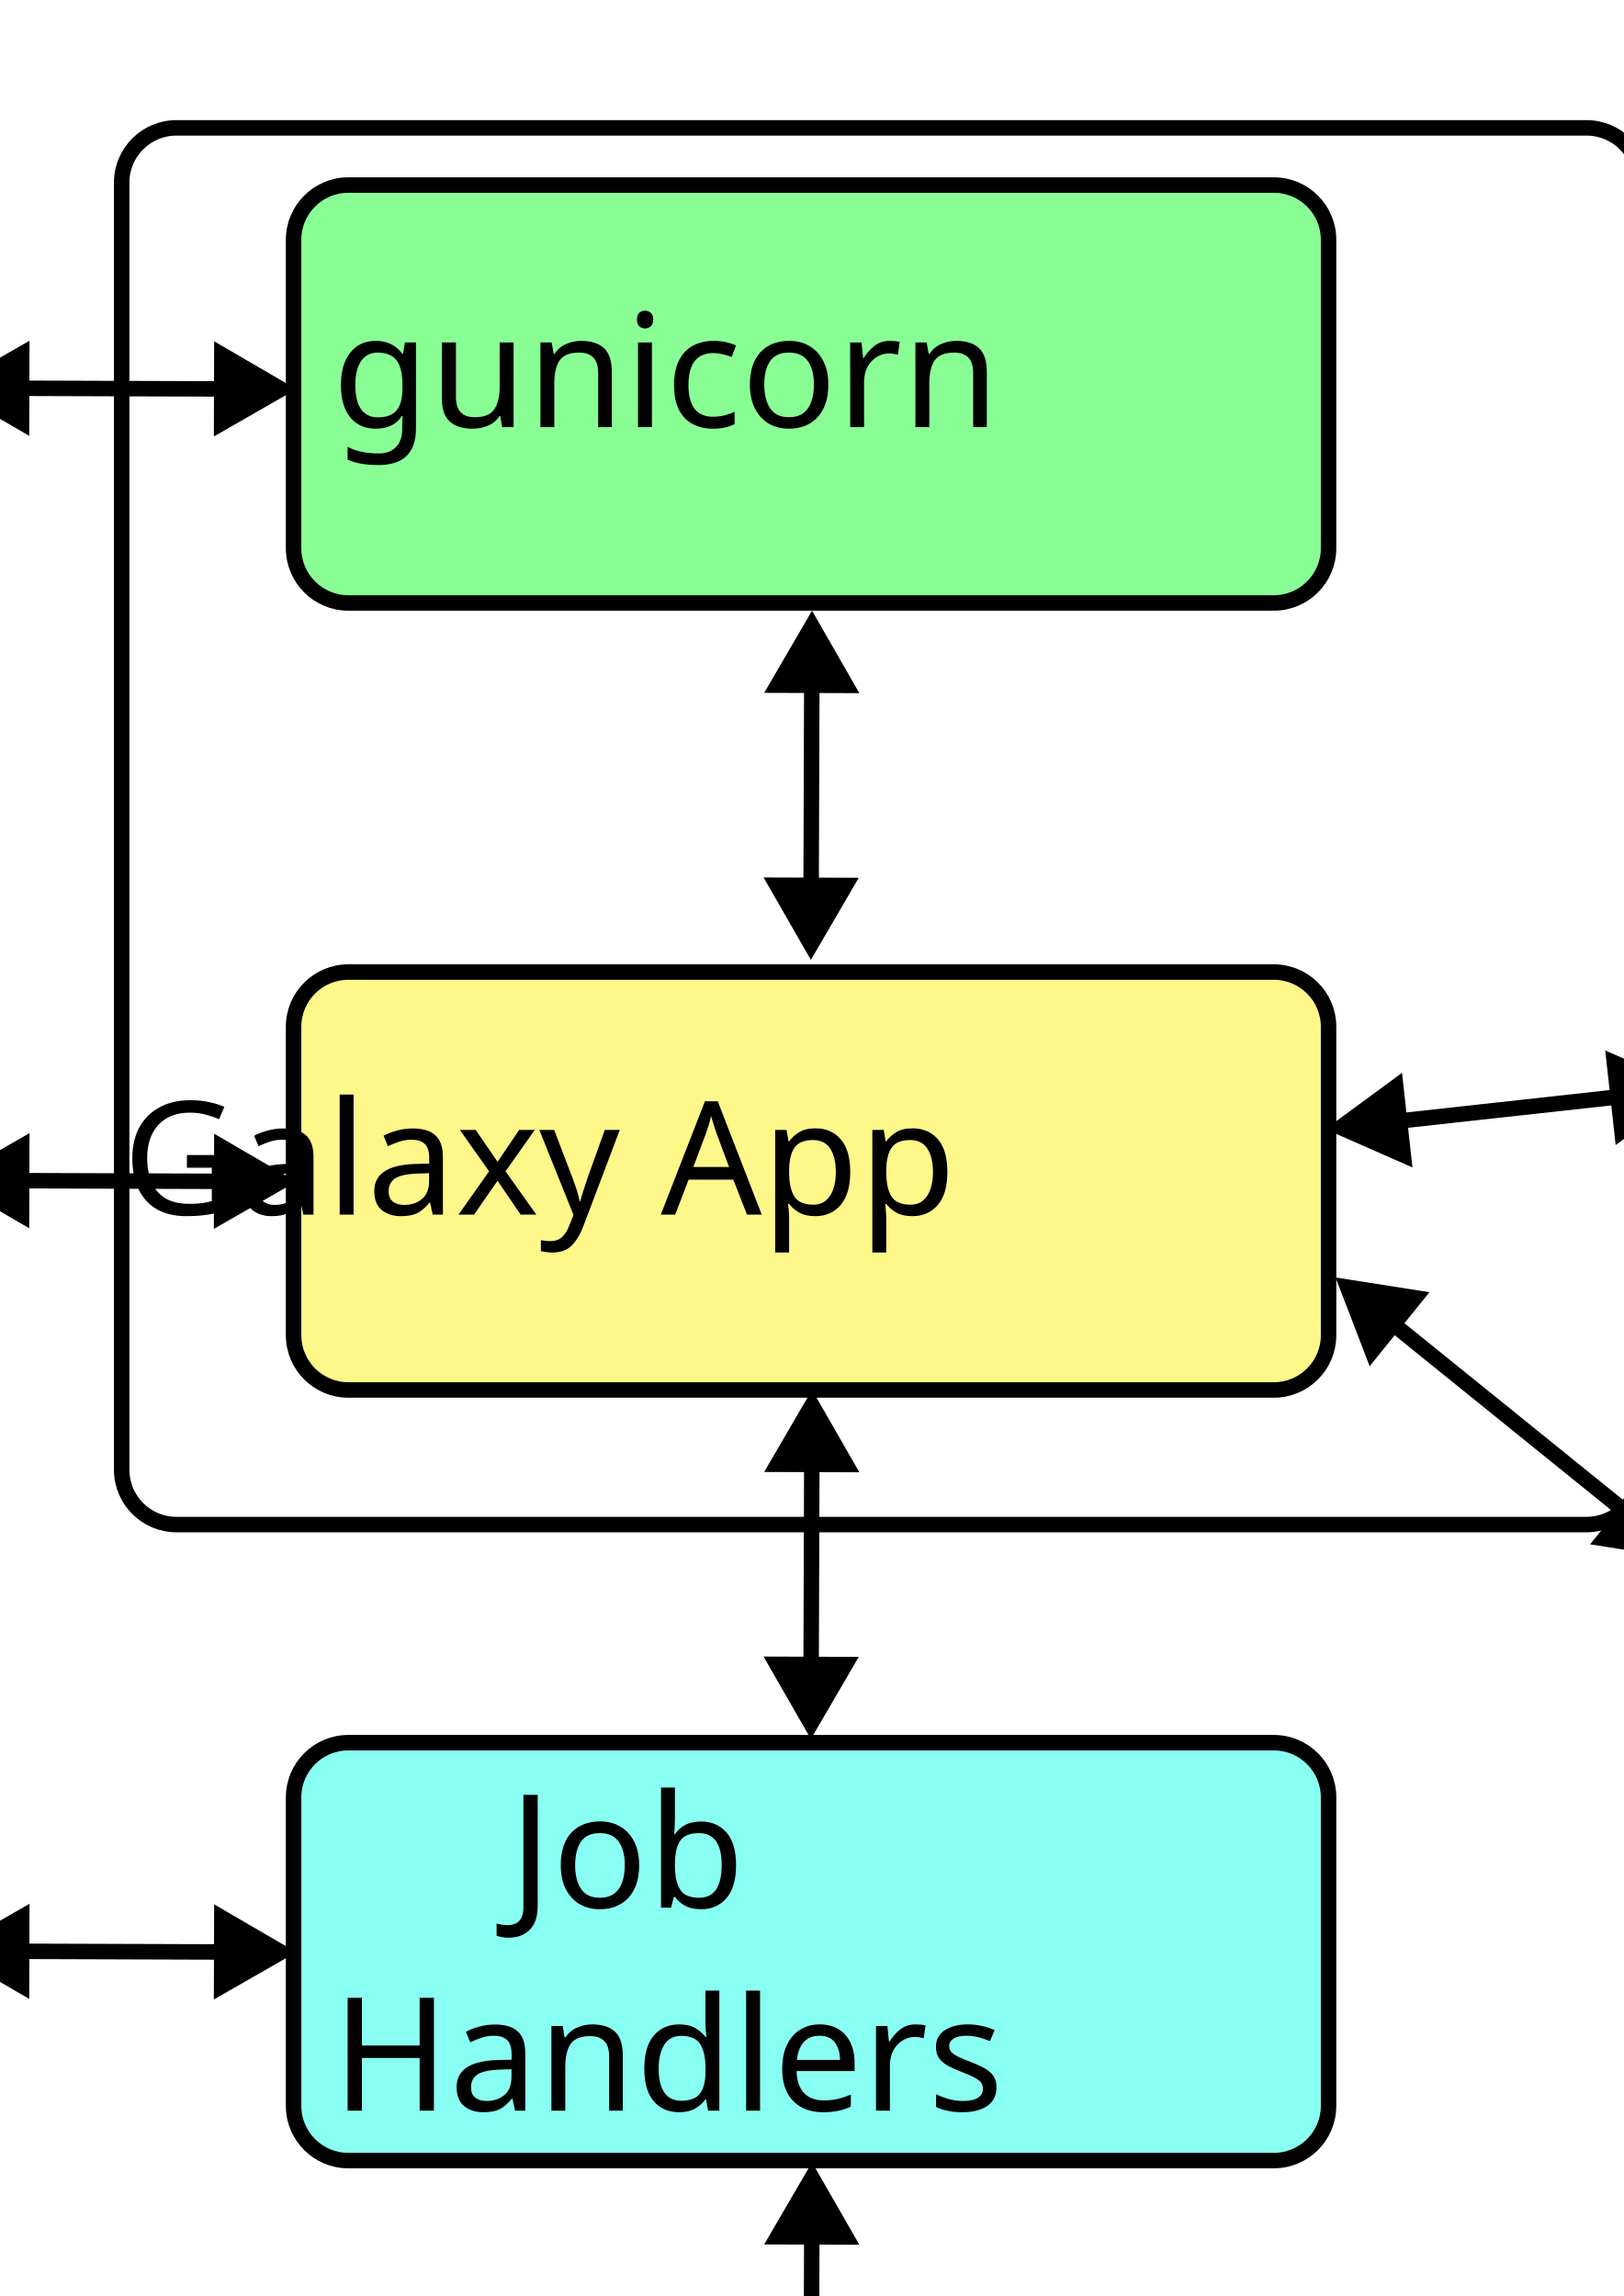
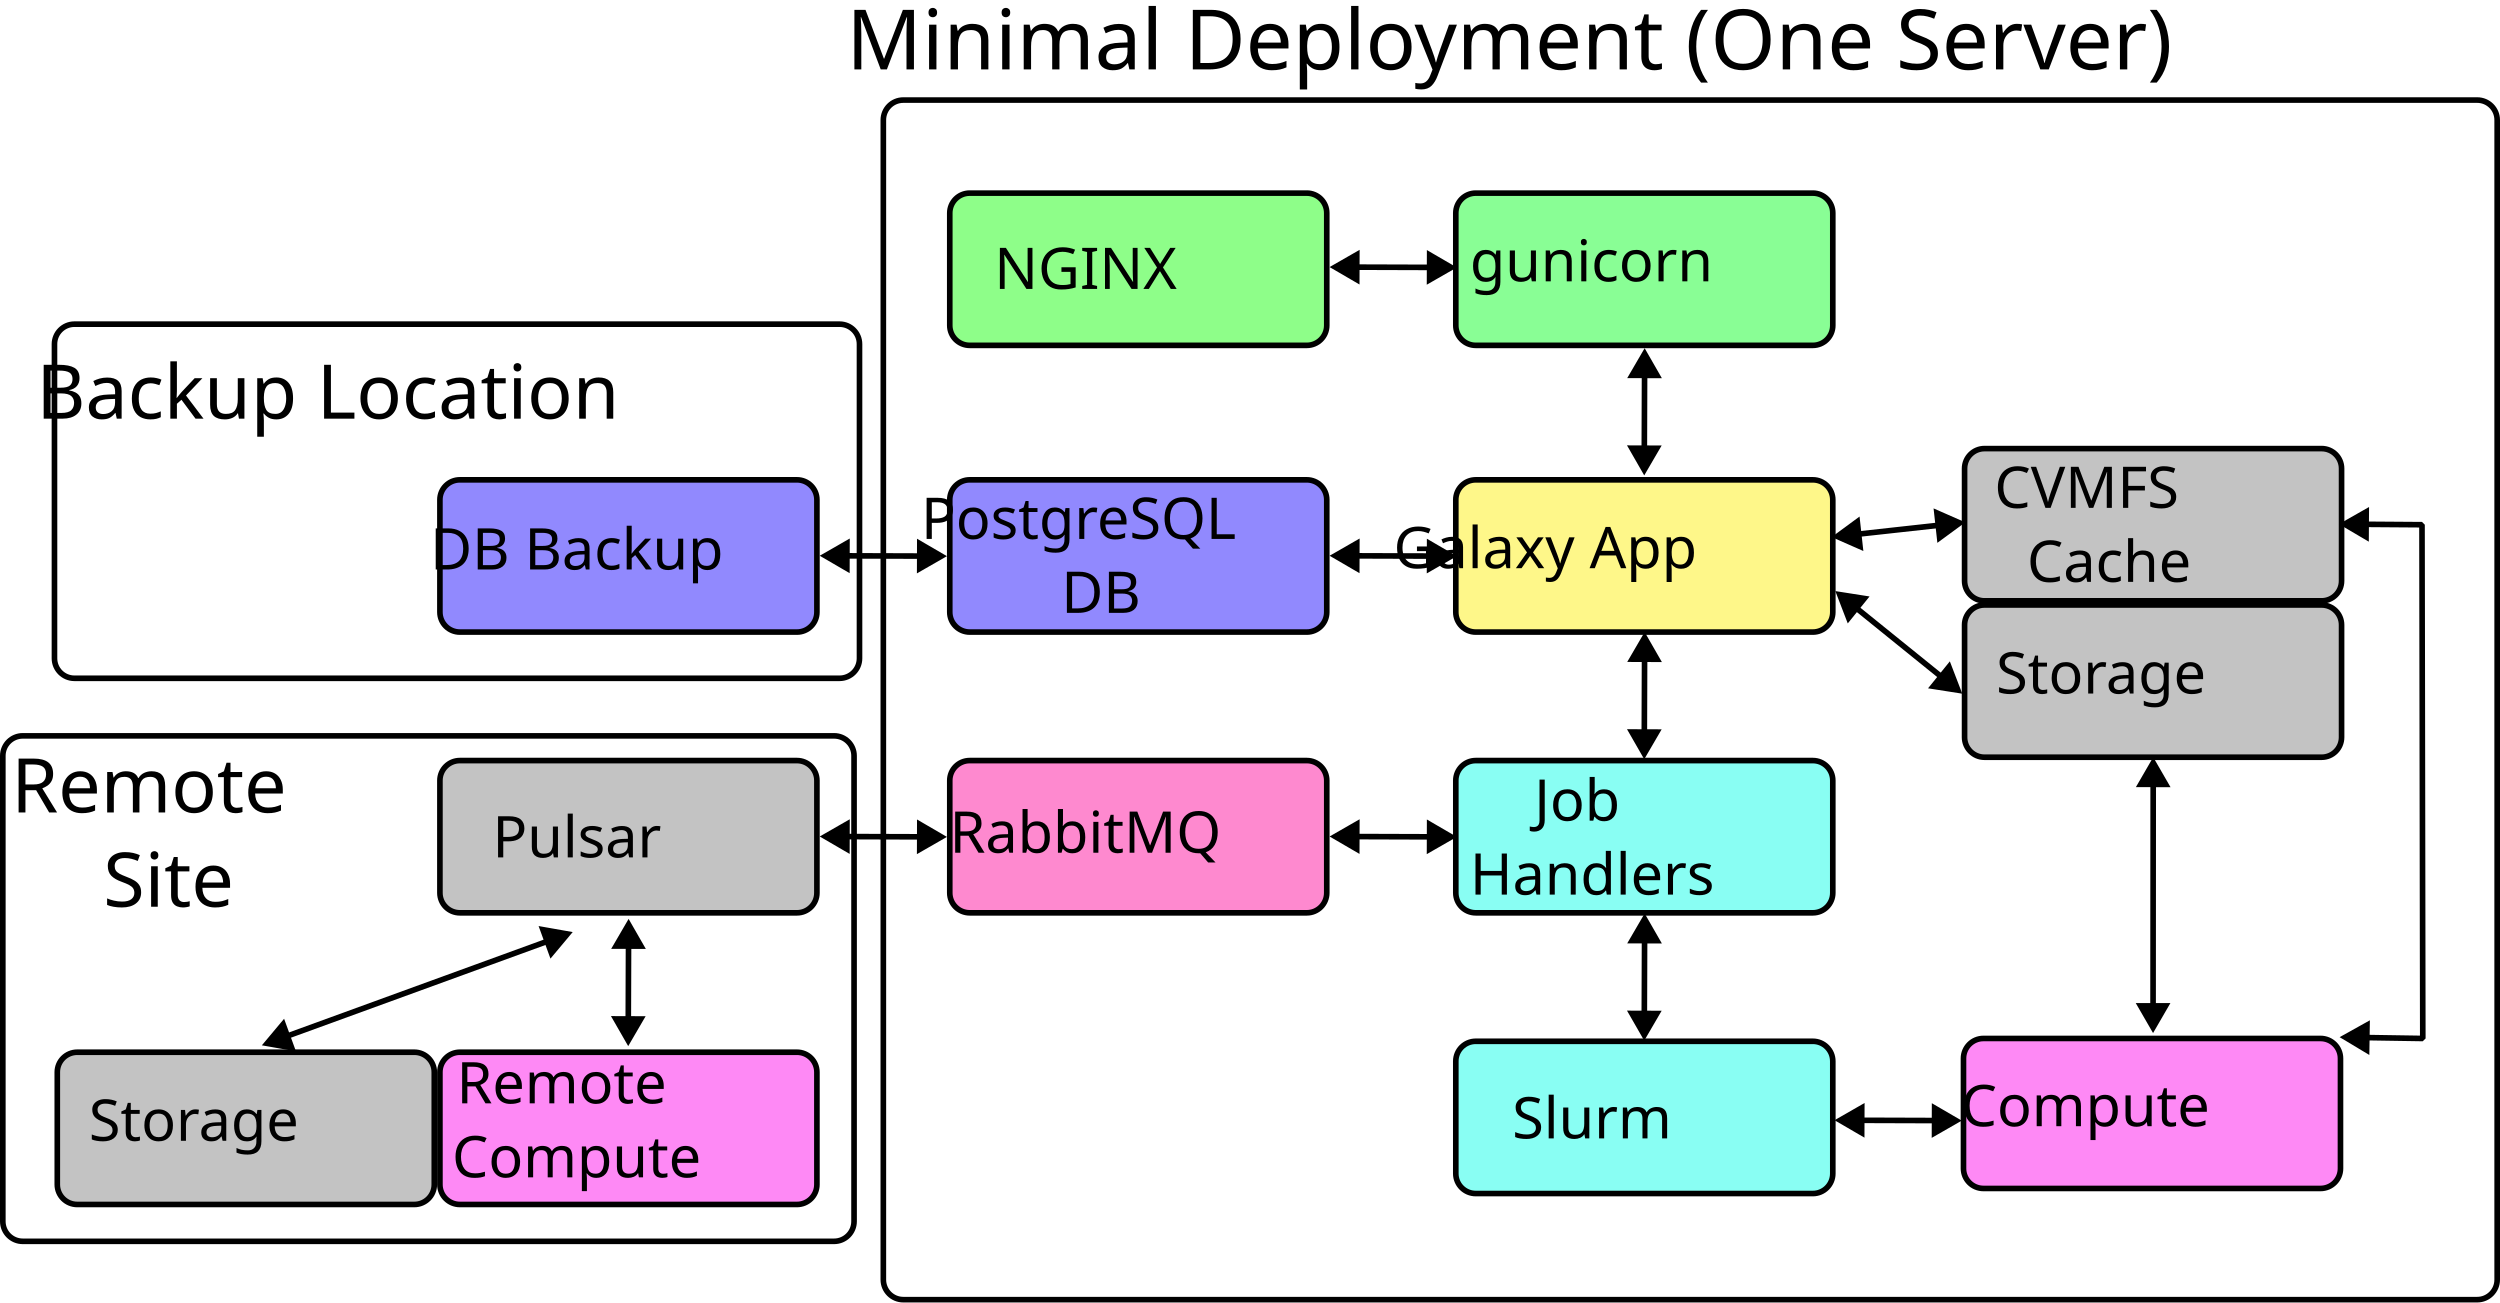
- <svg xmlns="http://www.w3.org/2000/svg" width="210mm" height="297mm" viewBox="0 0 210 297" version="1.1" id="svg5">
+ <svg xmlns="http://www.w3.org/2000/svg" xmlns:xlink="http://www.w3.org/1999/xlink" width="887.679mm" height="462.469mm" viewBox="0 0 887.679 462.469" version="1.1" id="svg5">
  <defs id="defs2">
+     <linearGradient id="linearGradient1607">
+       <stop style="stop-color:#d4d4d4;stop-opacity:1;" offset="0" id="stop1603" />
+       <stop style="stop-color:#d4d4d4;stop-opacity:0;" offset="1" id="stop1605" />
+     </linearGradient>
    <marker style="overflow:visible" id="marker1961" refX="0" refY="0" orient="auto-start-reverse" markerWidth="5.324" markerHeight="6.155" viewBox="0 0 5.324 6.155" preserveAspectRatio="xMidYMid">
      <path transform="scale(0.5)" style="fill:context-stroke;fill-rule:evenodd;stroke:context-stroke;stroke-width:1pt" d="M 5.77,0 -2.88,5 V -5 Z" id="path1959" />
    </marker>
    <marker style="overflow:visible" id="TriangleStart" refX="0" refY="0" orient="auto-start-reverse" markerWidth="5.324" markerHeight="6.155" viewBox="0 0 5.324 6.155" preserveAspectRatio="xMidYMid">
      <path transform="scale(0.5)" style="fill:context-stroke;fill-rule:evenodd;stroke:context-stroke;stroke-width:1pt" d="M 5.77,0 -2.88,5 V -5 Z" id="path135" />
    </marker>
    <marker style="overflow:visible" id="TriangleStart-5" refX="0" refY="0" orient="auto-start-reverse" markerWidth="5.324" markerHeight="6.155" viewBox="0 0 5.324 6.155" preserveAspectRatio="xMidYMid">
      <path transform="scale(0.5)" style="fill:context-stroke;fill-rule:evenodd;stroke:context-stroke;stroke-width:1pt" d="M 5.77,0 -2.88,5 V -5 Z" id="path135-4" />
    </marker>
    <marker style="overflow:visible" id="marker1961-7" refX="0" refY="0" orient="auto-start-reverse" markerWidth="5.324" markerHeight="6.155" viewBox="0 0 5.324 6.155" preserveAspectRatio="xMidYMid">
      <path transform="scale(0.5)" style="fill:context-stroke;fill-rule:evenodd;stroke:context-stroke;stroke-width:1pt" d="M 5.77,0 -2.88,5 V -5 Z" id="path1959-4" />
    </marker>
    <marker style="overflow:visible" id="TriangleStart-3" refX="0" refY="0" orient="auto-start-reverse" markerWidth="5.324" markerHeight="6.155" viewBox="0 0 5.324 6.155" preserveAspectRatio="xMidYMid">
      <path transform="scale(0.5)" style="fill:context-stroke;fill-rule:evenodd;stroke:context-stroke;stroke-width:1pt" d="M 5.77,0 -2.88,5 V -5 Z" id="path135-0" />
    </marker>
    <marker style="overflow:visible" id="marker1961-78" refX="0" refY="0" orient="auto-start-reverse" markerWidth="5.324" markerHeight="6.155" viewBox="0 0 5.324 6.155" preserveAspectRatio="xMidYMid">
      <path transform="scale(0.5)" style="fill:context-stroke;fill-rule:evenodd;stroke:context-stroke;stroke-width:1pt" d="M 5.77,0 -2.88,5 V -5 Z" id="path1959-6" />
    </marker>
+     <linearGradient xlink:href="#linearGradient1607" id="linearGradient1609" x1="-108.665" y1="-1.977" x2="139.819" y2="-1.977" gradientUnits="userSpaceOnUse" />
  </defs>
-   <g id="layer1">
-     <g id="g2766">
-       <rect style="fill:none;fill-opacity:1;stroke:#000000;stroke-width:2;stroke-linecap:round;stroke-linejoin:bevel;stroke-opacity:1" id="rect2581" width="573.032" height="425.937" x="-165.297" y="-9.101" ry="7.079" />
-       <text xml:space="preserve" style="font-style:normal;font-variant:normal;font-weight:normal;font-stretch:normal;font-size:35.321px;font-family:'Comic Mono';-inkscape-font-specification:'Comic Mono';text-align:center;text-anchor:middle;fill:none;fill-opacity:1;stroke:#000000;stroke-width:1.391;stroke-linecap:round;stroke-linejoin:bevel;stroke-opacity:1" x="-61.572" y="-18.188" id="text2637">
-         <tspan id="tspan2635" style="fill:#000000;fill-opacity:1;stroke:none;stroke-width:1.391" x="-61.572" y="-18.188">Local Site</tspan>
-       </text>
-     </g>
-     <g id="g2771">
-       <rect style="fill:#d4d4d4;fill-opacity:1;stroke:#000000;stroke-width:2;stroke-linecap:round;stroke-linejoin:bevel;stroke-opacity:1" id="rect2725" width="285.842" height="125.741" x="-459.603" y="70.469" ry="7.079" />
-       <text xml:space="preserve" style="font-style:normal;font-variant:normal;font-weight:normal;font-stretch:normal;font-size:26.778px;font-family:'Comic Mono';-inkscape-font-specification:'Comic Mono';text-align:center;text-anchor:middle;fill:none;fill-opacity:1;stroke:#000000;stroke-width:1.054;stroke-linecap:round;stroke-linejoin:bevel;stroke-opacity:1" x="-338.16" y="104.019" id="text2723">
-         <tspan id="tspan2721" style="fill:#000000;fill-opacity:1;stroke:none;stroke-width:1.054" x="-338.16" y="104.019">Backup Location</tspan>
-       </text>
-     </g>
-     <g id="g2777">
-       <rect style="fill:#d4d4d4;fill-opacity:1;stroke:#000000;stroke-width:2;stroke-linecap:round;stroke-linejoin:bevel;stroke-opacity:1" id="rect2761" width="302.252" height="179.478" x="-477.944" y="216.648" ry="7.079" />
-       <text xml:space="preserve" style="font-style:normal;font-variant:normal;font-weight:normal;font-stretch:normal;font-size:26.778px;font-family:'Comic Mono';-inkscape-font-specification:'Comic Mono';text-align:center;text-anchor:middle;fill:none;fill-opacity:1;stroke:#000000;stroke-width:1.054;stroke-linecap:round;stroke-linejoin:bevel;stroke-opacity:1" x="-394.718" y="243.844" id="text2723-1">
-         <tspan id="tspan2721-4" style="fill:#000000;fill-opacity:1;stroke:none;stroke-width:1.054" x="-394.718" y="243.844">Remote</tspan>
-         <tspan style="fill:#000000;fill-opacity:1;stroke:none;stroke-width:1.054" x="-394.718" y="277.317" id="tspan2759">Site</tspan>
-       </text>
-     </g>
+   <g id="layer1" transform="translate(478.9442,44.63309)">
    <g id="g1573" transform="translate(1.99938)">
      <rect style="fill:#fef789;fill-opacity:1;stroke:#000000;stroke-width:2;stroke-linecap:round;stroke-linejoin:bevel;stroke-opacity:1" id="rect448" width="133.859" height="54.059" x="35.97" y="125.741" ry="7.079" />
      <text xml:space="preserve" style="font-size:20.431px;font-family:'0xA000-Pixelated';-inkscape-font-specification:'0xA000-Pixelated';text-align:end;text-anchor:end;fill:#000000;fill-opacity:1;stroke-width:0.804;stroke-linecap:round;stroke-linejoin:bevel" x="158.835" y="157.114" id="text236">
        <tspan id="tspan234" style="font-style:normal;font-variant:normal;font-weight:normal;font-stretch:normal;font-family:'Comic Mono';-inkscape-font-specification:'Comic Mono';fill:#000000;fill-opacity:1;stroke-width:0.804" x="158.835" y="157.114">Galaxy App</tspan>
      </text>
    </g>
    <g id="g1611" transform="translate(-2.057857,3.787125)">
      <rect style="fill:#9189fe;fill-opacity:1;stroke:#000000;stroke-width:2;stroke-linecap:round;stroke-linejoin:bevel;stroke-opacity:1" id="rect448-3" width="133.859" height="54.059" x="-139.651" y="121.953" ry="7.079" />
      <text xml:space="preserve" style="font-size:20.431px;font-family:'0xA000-Pixelated';-inkscape-font-specification:'0xA000-Pixelated';text-align:end;text-anchor:end;fill:#000000;fill-opacity:1;stroke-width:0.804;stroke-linecap:round;stroke-linejoin:bevel" x="-67.359" y="142.932" id="text236-6">
        <tspan id="tspan234-7" style="font-style:normal;font-variant:normal;font-weight:normal;font-stretch:normal;font-family:'Comic Mono';-inkscape-font-specification:'Comic Mono';text-align:center;text-anchor:middle;fill:#000000;fill-opacity:1;stroke-width:0.804" x="-67.359" y="142.932">PostgreSQL </tspan>
        <tspan style="font-style:normal;font-variant:normal;font-weight:normal;font-stretch:normal;font-family:'Comic Mono';-inkscape-font-specification:'Comic Mono';text-align:center;text-anchor:middle;fill:#000000;fill-opacity:1;stroke-width:0.804" x="-67.359" y="169.19" id="tspan1221">DB</tspan>
      </text>
    </g>
    <g id="g1568" transform="translate(5.398729,-15.28081)">
      <rect style="fill:#89fe95;fill-opacity:1;stroke:#000000;stroke-width:2;stroke-linecap:round;stroke-linejoin:bevel;stroke-opacity:1" id="rect448-3-5" width="133.859" height="54.059" x="32.571" y="39.218" ry="7.079" />
      <text xml:space="preserve" style="font-size:20.431px;font-family:'0xA000-Pixelated';-inkscape-font-specification:'0xA000-Pixelated';text-align:end;text-anchor:end;fill:#000000;fill-opacity:1;stroke-width:0.804;stroke-linecap:round;stroke-linejoin:bevel" x="99.321" y="70.532" id="text236-6-3">
        <tspan style="font-style:normal;font-variant:normal;font-weight:normal;font-stretch:normal;font-family:'Comic Mono';-inkscape-font-specification:'Comic Mono';text-align:center;text-anchor:middle;fill:#000000;fill-opacity:1;stroke-width:0.804" x="99.321" y="70.532" id="tspan1221-6">gunicorn</tspan>
      </text>
    </g>
    <g id="g1605" transform="translate(11.45012,-7.102112)">
      <rect style="fill:#8efe89;fill-opacity:1;stroke:#000000;stroke-width:2;stroke-linecap:round;stroke-linejoin:bevel;stroke-opacity:1" id="rect448-3-2" width="133.859" height="54.059" x="-153.159" y="31.039" ry="7.079" />
      <text xml:space="preserve" style="font-size:20.431px;font-family:'0xA000-Pixelated';-inkscape-font-specification:'0xA000-Pixelated';text-align:end;text-anchor:end;fill:#000000;fill-opacity:1;stroke-width:0.804;stroke-linecap:round;stroke-linejoin:bevel" x="-86.344" y="65.062" id="text236-6-9">
        <tspan style="font-style:normal;font-variant:normal;font-weight:normal;font-stretch:normal;font-family:'Comic Mono';-inkscape-font-specification:'Comic Mono';text-align:center;text-anchor:middle;fill:#000000;fill-opacity:1;stroke-width:0.804" x="-86.344" y="65.062" id="tspan1221-2">NGINX</tspan>
      </text>
    </g>
    <g id="g1616" transform="translate(29.07802,29.61676)">
      <rect style="fill:#fe89cf;fill-opacity:1;stroke:#000000;stroke-width:2;stroke-linecap:round;stroke-linejoin:bevel;stroke-opacity:1" id="rect448-3-7" width="133.859" height="54.059" x="-170.787" y="195.809" ry="7.079" />
      <text xml:space="preserve" style="font-size:20.431px;font-family:'0xA000-Pixelated';-inkscape-font-specification:'0xA000-Pixelated';text-align:end;text-anchor:end;fill:#000000;fill-opacity:1;stroke-width:0.804;stroke-linecap:round;stroke-linejoin:bevel" x="-104.042" y="228.524" id="text236-6-0">
        <tspan style="font-style:normal;font-variant:normal;font-weight:normal;font-stretch:normal;font-family:'Comic Mono';-inkscape-font-specification:'Comic Mono';text-align:center;text-anchor:middle;fill:#000000;fill-opacity:1;stroke-width:0.804" x="-104.042" y="228.524" id="tspan1221-3">RabbitMQ</tspan>
      </text>
    </g>
    <g id="g1579" transform="translate(29.14282,20.49584)">
      <rect style="fill:#89fef3;fill-opacity:1;stroke:#000000;stroke-width:2;stroke-linecap:round;stroke-linejoin:bevel;stroke-opacity:1" id="rect448-3-6" width="133.859" height="54.059" x="8.827" y="204.929" ry="7.079" />
      <text xml:space="preserve" style="font-size:20.431px;font-family:'0xA000-Pixelated';-inkscape-font-specification:'0xA000-Pixelated';text-align:end;text-anchor:end;fill:#000000;fill-opacity:1;stroke-width:0.804;stroke-linecap:round;stroke-linejoin:bevel" x="75.831" y="226.272" id="text236-6-06">
        <tspan style="font-style:normal;font-variant:normal;font-weight:normal;font-stretch:normal;font-family:'Comic Mono';-inkscape-font-specification:'Comic Mono';text-align:center;text-anchor:middle;fill:#000000;fill-opacity:1;stroke-width:0.804" x="75.831" y="226.272" id="tspan1221-61">Job</tspan>
        <tspan style="font-style:normal;font-variant:normal;font-weight:normal;font-stretch:normal;font-family:'Comic Mono';-inkscape-font-specification:'Comic Mono';text-align:center;text-anchor:middle;fill:#000000;fill-opacity:1;stroke-width:0.804" x="75.831" y="252.53" id="tspan1343">Handlers</tspan>
      </text>
    </g>
    <g id="g1584" transform="translate(38.41937,43.74357)">
      <rect style="fill:#89fef3;fill-opacity:1;stroke:#000000;stroke-width:2;stroke-linecap:round;stroke-linejoin:bevel;stroke-opacity:1" id="rect448-3-8" width="133.859" height="54.059" x="-0.45" y="281.356" ry="7.079" />
      <text xml:space="preserve" style="font-size:20.431px;font-family:'0xA000-Pixelated';-inkscape-font-specification:'0xA000-Pixelated';text-align:end;text-anchor:end;fill:#000000;fill-opacity:1;stroke-width:0.804;stroke-linecap:round;stroke-linejoin:bevel" x="66.495" y="315.842" id="text236-6-7">
        <tspan style="font-style:normal;font-variant:normal;font-weight:normal;font-stretch:normal;font-family:'Comic Mono';-inkscape-font-specification:'Comic Mono';text-align:center;text-anchor:middle;fill:#000000;fill-opacity:1;stroke-width:0.804" x="66.495" y="315.842" id="tspan1221-20">Slurm</tspan>
      </text>
    </g>
    <g id="g1600" transform="translate(42.28619,53.83525)">
      <rect style="fill:#c3c3c3;fill-opacity:1;stroke:#000000;stroke-width:2;stroke-linecap:round;stroke-linejoin:bevel;stroke-opacity:1" id="rect448-3-23" width="133.859" height="54.059" x="176.334" y="60.816" ry="7.079" />
      <text xml:space="preserve" style="font-size:20.431px;font-family:'0xA000-Pixelated';-inkscape-font-specification:'0xA000-Pixelated';text-align:end;text-anchor:end;fill:#000000;fill-opacity:1;stroke-width:0.804;stroke-linecap:round;stroke-linejoin:bevel" x="246.231" y="81.874" id="text236-6-75">
        <tspan style="font-style:normal;font-variant:normal;font-weight:normal;font-stretch:normal;font-family:'Comic Mono';-inkscape-font-specification:'Comic Mono';text-align:center;text-anchor:middle;fill:#000000;fill-opacity:1;stroke-width:0.804" x="246.231" y="81.874" id="tspan1221-22">CVMFS </tspan>
        <tspan style="font-style:normal;font-variant:normal;font-weight:normal;font-stretch:normal;font-family:'Comic Mono';-inkscape-font-specification:'Comic Mono';text-align:center;text-anchor:middle;fill:#000000;fill-opacity:1;stroke-width:0.804" x="246.231" y="108.132" id="tspan1399">Cache</tspan>
      </text>
    </g>
    <g id="g1594" transform="translate(50.33061,45.00922)">
      <rect style="fill:#c3c3c3;fill-opacity:1;stroke:#000000;stroke-width:2;stroke-linecap:round;stroke-linejoin:bevel;stroke-opacity:1" id="rect448-3-89" width="133.859" height="54.059" x="168.289" y="125.171" ry="7.079" />
      <text xml:space="preserve" style="font-size:20.431px;font-family:'0xA000-Pixelated';-inkscape-font-specification:'0xA000-Pixelated';text-align:end;text-anchor:end;fill:#000000;fill-opacity:1;stroke-width:0.804;stroke-linecap:round;stroke-linejoin:bevel" x="235.349" y="156.615" id="text236-6-73">
        <tspan style="font-style:normal;font-variant:normal;font-weight:normal;font-stretch:normal;font-family:'Comic Mono';-inkscape-font-specification:'Comic Mono';text-align:center;text-anchor:middle;fill:#000000;fill-opacity:1;stroke-width:0.804" x="235.349" y="156.615" id="tspan1221-1">Storage</tspan>
      </text>
    </g>
    <g id="g1589" transform="translate(53.80734,32.73065)">
-       <rect style="fill:#fe89f5;fill-opacity:1;stroke:#000000;stroke-width:2;stroke-linecap:round;stroke-linejoin:bevel;stroke-opacity:1" id="rect448-3-29" width="133.859" height="106.508" x="164.428" y="238.115" ry="7.079" />
-       <text xml:space="preserve" style="font-size:20.431px;font-family:'0xA000-Pixelated';-inkscape-font-specification:'0xA000-Pixelated';text-align:end;text-anchor:end;fill:#000000;fill-opacity:1;stroke-width:0.804;stroke-linecap:round;stroke-linejoin:bevel" x="231.542" y="295.898" id="text236-6-31">
-         <tspan style="font-style:normal;font-variant:normal;font-weight:normal;font-stretch:normal;font-family:'Comic Mono';-inkscape-font-specification:'Comic Mono';text-align:center;text-anchor:middle;fill:#000000;fill-opacity:1;stroke-width:0.804" x="231.542" y="295.898" id="tspan1221-4">Compute</tspan>
-       </text>
+       <g id="g919">
+         <rect style="fill:#fe89f5;fill-opacity:1;stroke:#000000;stroke-width:2;stroke-linecap:round;stroke-linejoin:bevel;stroke-opacity:1" id="rect448-3-29" width="133.859" height="53.254" x="164.428" y="291.369" ry="7.079" />
+         <text xml:space="preserve" style="font-size:20.431px;font-family:'0xA000-Pixelated';-inkscape-font-specification:'0xA000-Pixelated';text-align:end;text-anchor:end;fill:#000000;fill-opacity:1;stroke-width:0.804;stroke-linecap:round;stroke-linejoin:bevel" x="231.542" y="322.525" id="text236-6-31">
+           <tspan style="font-style:normal;font-variant:normal;font-weight:normal;font-stretch:normal;font-family:'Comic Mono';-inkscape-font-specification:'Comic Mono';text-align:center;text-anchor:middle;fill:#000000;fill-opacity:1;stroke-width:0.804" x="231.542" y="322.525" id="tspan1221-4">Compute</tspan>
+         </text>
+       </g>
    </g>
    <g id="g1621" transform="translate(25.41872,52.37542)">
      <rect style="fill:#9189fe;fill-opacity:1;stroke:#000000;stroke-width:2;stroke-linecap:round;stroke-linejoin:bevel;stroke-opacity:1" id="rect448-3-78" width="133.859" height="54.059" x="-348.163" y="73.365" ry="7.079" />
      <text xml:space="preserve" style="font-size:20.431px;font-family:'0xA000-Pixelated';-inkscape-font-specification:'0xA000-Pixelated';text-align:end;text-anchor:end;fill:#000000;fill-opacity:1;stroke-width:0.804;stroke-linecap:round;stroke-linejoin:bevel" x="-280.964" y="105.203" id="text236-6-4">
        <tspan style="font-style:normal;font-variant:normal;font-weight:normal;font-stretch:normal;font-family:'Comic Mono';-inkscape-font-specification:'Comic Mono';text-align:center;text-anchor:middle;fill:#000000;fill-opacity:1;stroke-width:0.804" x="-280.964" y="105.203" id="tspan1221-0">DB Backup</tspan>
      </text>
    </g>
    <g id="g1626" transform="translate(7.399215,54.88363)">
      <rect style="fill:#c3c3c3;fill-opacity:1;stroke:#000000;stroke-width:2;stroke-linecap:round;stroke-linejoin:bevel;stroke-opacity:1" id="rect448-3-3" width="133.859" height="54.059" x="-330.143" y="170.542" ry="7.079" />
      <text xml:space="preserve" style="font-size:20.431px;font-family:'0xA000-Pixelated';-inkscape-font-specification:'0xA000-Pixelated';text-align:end;text-anchor:end;fill:#000000;fill-opacity:1;stroke-width:0.804;stroke-linecap:round;stroke-linejoin:bevel" x="-262.919" y="204.913" id="text236-6-6">
        <tspan style="font-style:normal;font-variant:normal;font-weight:normal;font-stretch:normal;font-family:'Comic Mono';-inkscape-font-specification:'Comic Mono';text-align:center;text-anchor:middle;fill:#000000;fill-opacity:1;stroke-width:0.804" x="-262.919" y="204.913" id="tspan1221-06">Pulsar</tspan>
      </text>
    </g>
    <g id="g1632" transform="translate(27.67117,93.43962)">
      <rect style="fill:#fe89f5;fill-opacity:1;stroke:#000000;stroke-width:2;stroke-linecap:round;stroke-linejoin:bevel;stroke-opacity:1" id="rect448-3-32" width="133.859" height="54.059" x="-350.415" y="235.541" ry="7.079" />
      <text xml:space="preserve" style="font-size:20.431px;font-family:'0xA000-Pixelated';-inkscape-font-specification:'0xA000-Pixelated';text-align:end;text-anchor:end;fill:#000000;fill-opacity:1;stroke-width:0.804;stroke-linecap:round;stroke-linejoin:bevel" x="-283.301" y="253.701" id="text236-6-061">
        <tspan style="font-style:normal;font-variant:normal;font-weight:normal;font-stretch:normal;font-family:'Comic Mono';-inkscape-font-specification:'Comic Mono';text-align:center;text-anchor:middle;fill:#000000;fill-opacity:1;stroke-width:0.804" x="-283.301" y="253.701" id="tspan1221-5">Remote</tspan>
        <tspan style="font-style:normal;font-variant:normal;font-weight:normal;font-stretch:normal;font-family:'Comic Mono';-inkscape-font-specification:'Comic Mono';text-align:center;text-anchor:middle;fill:#000000;fill-opacity:1;stroke-width:0.804" x="-283.301" y="279.959" id="tspan1536">Compute</tspan>
      </text>
    </g>
    <g id="g1637" transform="translate(31.14137,106.3107)">
      <rect style="fill:#c3c3c3;fill-opacity:1;stroke:#000000;stroke-width:2;stroke-linecap:round;stroke-linejoin:bevel;stroke-opacity:1" id="rect448-3-4" width="133.859" height="54.059" x="-489.744" y="222.67" ry="7.079" />
      <text xml:space="preserve" style="font-size:20.431px;font-family:'0xA000-Pixelated';-inkscape-font-specification:'0xA000-Pixelated';text-align:end;text-anchor:end;fill:#000000;fill-opacity:1;stroke-width:0.804;stroke-linecap:round;stroke-linejoin:bevel" x="-422.685" y="254.113" id="text236-6-76">
        <tspan style="font-style:normal;font-variant:normal;font-weight:normal;font-stretch:normal;font-family:'Comic Mono';-inkscape-font-specification:'Comic Mono';text-align:center;text-anchor:middle;fill:#000000;fill-opacity:1;stroke-width:0.804" x="-422.685" y="254.113" id="tspan1221-69">Storage</tspan>
      </text>
    </g>
    <path style="fill:#c3c3c3;fill-opacity:1;stroke:#000000;stroke-width:2;stroke-linecap:round;stroke-linejoin:bevel;stroke-opacity:1;marker-start:url(#TriangleStart);marker-end:url(#marker1961)" d="M 104.899,117.069 105,86.098" id="path1740" />
    <path style="fill:#c3c3c3;fill-opacity:1;stroke:#000000;stroke-width:2;stroke-linecap:round;stroke-linejoin:bevel;stroke-opacity:1;marker-start:url(#TriangleStart);marker-end:url(#marker1961)" d="M 104.899,217.852 105,186.881" id="path2182" />
    <path style="fill:#c3c3c3;fill-opacity:1;stroke:#000000;stroke-width:2;stroke-linecap:round;stroke-linejoin:bevel;stroke-opacity:1;marker-start:url(#TriangleStart);marker-end:url(#marker1961)" d="M 104.899,317.777 105,286.806" id="path2184" />
    <path style="fill:#c3c3c3;fill-opacity:1;stroke:#000000;stroke-width:2;stroke-linecap:round;stroke-linejoin:bevel;stroke-opacity:1;marker-start:url(#TriangleStart-5);marker-end:url(#marker1961-7)" d="m -255.865,319.718 0.101,-30.971" id="path2184-4" />
    <path style="fill:#c3c3c3;fill-opacity:1;stroke:#000000;stroke-width:2;stroke-linecap:round;stroke-linejoin:bevel;stroke-opacity:1;marker-start:url(#TriangleStart);marker-end:url(#marker1961)" d="m 179.546,353.148 30.971,0.101" id="path2238" />
-     <path style="fill:#c3c3c3;fill-opacity:1;stroke:#000000;stroke-width:2;stroke-linecap:round;stroke-linejoin:bevel;stroke-opacity:1;marker-start:url(#TriangleStart);marker-end:url(#marker1961)" d="m 285.499,262.292 0.101,-30.971" id="path2240" />
+     <path style="fill:#c3c3c3;fill-opacity:1;stroke:#000000;stroke-width:2;stroke-linecap:round;stroke-linejoin:bevel;stroke-opacity:1;marker-start:url(#TriangleStart);marker-end:url(#marker1961)" d="m 285.549,315.076 0.05,-83.756" id="path2240" />
    <path style="fill:#c3c3c3;fill-opacity:1;stroke:#000000;stroke-width:2;stroke-linecap:round;stroke-linejoin:bevel;stroke-opacity:1;marker-start:url(#TriangleStart);marker-end:url(#marker1961)" d="m 178.253,169.71 34.023,27.5" id="path2242" />
    <path style="fill:none;fill-opacity:1;stroke:#000000;stroke-width:2;stroke-linecap:round;stroke-linejoin:bevel;stroke-opacity:1;marker-start:url(#TriangleStart-3);marker-end:url(#marker1961-78)" d="m 358.888,323.745 22.429,0.354 -0.28,-182.419 -22.387,-0.163" id="path2244-8" />
    <path style="fill:#c3c3c3;fill-opacity:1;stroke:#000000;stroke-width:2;stroke-linecap:round;stroke-linejoin:bevel;stroke-opacity:1;marker-start:url(#TriangleStart);marker-end:url(#marker1961)" d="M 0.252,50.217 31.224,50.317" id="path2276" />
    <path style="fill:#c3c3c3;fill-opacity:1;stroke:#000000;stroke-width:2;stroke-linecap:round;stroke-linejoin:bevel;stroke-opacity:1;marker-start:url(#TriangleStart);marker-end:url(#marker1961)" d="M 0.252,152.719 31.224,152.82" id="path2278" />
    <path style="fill:#c3c3c3;fill-opacity:1;stroke:#000000;stroke-width:2;stroke-linecap:round;stroke-linejoin:bevel;stroke-opacity:1;marker-start:url(#TriangleStart);marker-end:url(#marker1961)" d="M 0.252,252.404 31.224,252.505" id="path2280" />
    <path style="fill:#c3c3c3;fill-opacity:1;stroke:#000000;stroke-width:2;stroke-linecap:round;stroke-linejoin:bevel;stroke-opacity:1;marker-start:url(#TriangleStart);marker-end:url(#marker1961)" d="m -180.783,152.719 30.971,0.101" id="path2282" />
    <path style="fill:#c3c3c3;fill-opacity:1;stroke:#000000;stroke-width:2;stroke-linecap:round;stroke-linejoin:bevel;stroke-opacity:1;marker-start:url(#TriangleStart);marker-end:url(#marker1961)" d="m -180.783,252.404 30.971,0.101" id="path2297" />
    <path style="fill:#c3c3c3;fill-opacity:1;stroke:#000000;stroke-width:2;stroke-linecap:round;stroke-linejoin:bevel;stroke-opacity:1;marker-start:url(#TriangleStart-5);marker-end:url(#marker1961-7)" d="m -379.295,324.1 97.029,-35.353" id="path2393" />
    <path style="fill:#c3c3c3;fill-opacity:1;stroke:#000000;stroke-width:2;stroke-linecap:round;stroke-linejoin:bevel;stroke-opacity:1;marker-start:url(#TriangleStart);marker-end:url(#marker1961)" d="m 178.48,145.283 33.33,-3.672" id="path2879" />
-     <g id="g3059" transform="translate(107.4735,28.21509)">
-       <rect style="fill:none;fill-opacity:1;stroke:#000000;stroke-width:2;stroke-linecap:round;stroke-linejoin:bevel;stroke-opacity:1" id="rect3053" width="196.537" height="180.67" x="-91.735" y="-11.675" ry="7.079" />
-       <text xml:space="preserve" style="font-style:normal;font-variant:normal;font-weight:normal;font-stretch:normal;font-size:35.321px;font-family:'Comic Mono';-inkscape-font-specification:'Comic Mono';text-align:center;text-anchor:middle;fill:none;fill-opacity:1;stroke:#000000;stroke-width:1.391;stroke-linecap:round;stroke-linejoin:bevel;stroke-opacity:1" x="-79.666" y="-46.047" id="text3057">
-         <tspan id="tspan3055" style="fill:#000000;fill-opacity:1;stroke:none;stroke-width:1.391" x="-79.666" y="-46.047">Example UseGalaxy.*</tspan>
+     <g id="g2777" style="display:inline">
+       <rect style="fill:none;fill-opacity:1;stroke:#000000;stroke-width:2;stroke-linecap:round;stroke-linejoin:bevel;stroke-opacity:1" id="rect2761" width="302.252" height="179.478" x="-477.944" y="216.648" ry="7.079" />
+       <text xml:space="preserve" style="font-style:normal;font-variant:normal;font-weight:normal;font-stretch:normal;font-size:26.778px;font-family:'Comic Mono';-inkscape-font-specification:'Comic Mono';text-align:center;text-anchor:middle;fill:none;fill-opacity:1;stroke:#000000;stroke-width:1.054;stroke-linecap:round;stroke-linejoin:bevel;stroke-opacity:1" x="-394.718" y="243.844" id="text2723-1">
+         <tspan id="tspan2721-4" style="fill:#000000;fill-opacity:1;stroke:none;stroke-width:1.054" x="-394.718" y="243.844">Remote</tspan>
+         <tspan style="fill:#000000;fill-opacity:1;stroke:none;stroke-width:1.054" x="-394.718" y="277.317" id="tspan2759">Site</tspan>
+       </text>
+     </g>
+     <g id="g2771" style="display:inline">
+       <rect style="fill:none;fill-opacity:1;stroke:#000000;stroke-width:2;stroke-linecap:round;stroke-linejoin:bevel;stroke-opacity:1" id="rect2725" width="285.842" height="125.741" x="-459.603" y="70.469" ry="7.079" />
+       <text xml:space="preserve" style="font-style:normal;font-variant:normal;font-weight:normal;font-stretch:normal;font-size:26.778px;font-family:'Comic Mono';-inkscape-font-specification:'Comic Mono';text-align:center;text-anchor:middle;fill:none;fill-opacity:1;stroke:#000000;stroke-width:1.054;stroke-linecap:round;stroke-linejoin:bevel;stroke-opacity:1" x="-338.16" y="104.019" id="text2723">
+         <tspan id="tspan2721" style="fill:#000000;fill-opacity:1;stroke:none;stroke-width:1.054" x="-338.16" y="104.019">Backup Location</tspan>
+       </text>
+     </g>
+   </g>
+   <g id="layer3" style="display:none" transform="translate(478.9442,44.63309)">
+     <text xml:space="preserve" style="font-style:normal;font-variant:normal;font-weight:normal;font-stretch:normal;font-size:35.321px;font-family:'Comic Mono';-inkscape-font-specification:'Comic Mono';text-align:center;text-anchor:middle;fill:none;fill-opacity:1;stroke:#000000;stroke-width:1.391;stroke-linecap:round;stroke-linejoin:bevel;stroke-opacity:1" x="27.808" y="-17.832" id="text3057">
+       <tspan id="tspan3055" style="fill:#000000;fill-opacity:1;stroke:none;stroke-width:1.391" x="27.808" y="-17.832">Example UseGalaxy.*</tspan>
+     </text>
+     <g id="g1143">
+       <path id="rect3053" style="fill:none;fill-opacity:1;stroke:#000000;stroke-width:2;stroke-linecap:round;stroke-linejoin:bevel;stroke-opacity:1" d="m -144.605,16.54 c -3.922,0 -7.079,3.157 -7.079,7.079 v 62.256 c 0,3.922 3.157,7.079 7.079,7.079 H 16.703 c 3.922,0 7.079,2.645 7.079,7.255 v 181.306 c 0,3.922 3.157,7.097 7.079,7.079 l 147.949,-0.682 c 3.922,-0.018 7.079,-3.157 7.079,-7.079 V 22.937 c 0,-3.922 -3.157,-7.096 -7.079,-7.079 L 22.817,16.54 H 8.659 Z" />
+       <text xml:space="preserve" style="font-size:22.578px;font-family:'Comic Mono';-inkscape-font-specification:'Comic Mono';text-align:center;text-anchor:middle;fill:#010101;fill-opacity:1;stroke:none;stroke-width:2;stroke-linecap:round;stroke-linejoin:bevel" x="-99.796" y="11.31" id="text856">
+         <tspan id="tspan854" style="font-size:22.578px;fill:#010101;fill-opacity:1;stroke:none;stroke-width:2" x="-99.796" y="11.31">Head Node</tspan>
+       </text>
+     </g>
+     <g id="g1123">
+       <text xml:space="preserve" style="font-size:22.578px;font-family:'Comic Mono';-inkscape-font-specification:'Comic Mono';text-align:center;text-anchor:middle;fill:#010101;fill-opacity:1;stroke:none;stroke-width:2;stroke-linecap:round;stroke-linejoin:bevel" x="-99.796" y="116.079" id="text856-3">
+         <tspan id="tspan854-6" style="font-size:22.578px;fill:#010101;fill-opacity:1;stroke:none;stroke-width:2" x="-99.796" y="116.079">DB Server</tspan>
+       </text>
+       <rect style="fill:none;fill-opacity:1;stroke:#000000;stroke-width:2;stroke-linecap:round;stroke-linejoin:bevel;stroke-opacity:1" id="rect2210" width="156.805" height="66.254" x="-152.684" y="120.575" ry="7.079" />
+     </g>
+     <g id="g1128">
+       <rect style="fill:none;fill-opacity:1;stroke:#000000;stroke-width:2;stroke-linecap:round;stroke-linejoin:bevel;stroke-opacity:1" id="rect2264" width="158.805" height="63.492" x="-153.684" y="219.277" ry="7.079" />
+       <text xml:space="preserve" style="font-size:22.578px;font-family:'Comic Mono';-inkscape-font-specification:'Comic Mono';text-align:center;text-anchor:middle;fill:#010101;fill-opacity:1;stroke:none;stroke-width:2;stroke-linecap:round;stroke-linejoin:bevel" x="-99.796" y="215.285" id="text717">
+         <tspan id="tspan715" style="font-size:22.578px;fill:#010101;fill-opacity:1;stroke:none;stroke-width:2" x="-99.796" y="215.285">MQ Server</tspan>
+       </text>
+     </g>
+     <g id="g1133">
+       <rect style="fill:none;fill-opacity:1;stroke:#000000;stroke-width:2;stroke-linecap:round;stroke-linejoin:bevel;stroke-opacity:1" id="rect2266" width="341.868" height="90.92" x="30.296" y="302.292" ry="11.203" />
+       <text xml:space="preserve" style="font-size:22.578px;font-family:'Comic Mono';-inkscape-font-specification:'Comic Mono';text-align:center;text-anchor:middle;fill:#010101;fill-opacity:1;stroke:none;stroke-width:2;stroke-linecap:round;stroke-linejoin:bevel" x="237.839" y="293.762" id="text717-3">
+         <tspan id="tspan715-6" style="font-size:22.578px;fill:#010101;fill-opacity:1;stroke:none;stroke-width:2" x="237.839" y="293.762">Cluster</tspan>
+       </text>
+     </g>
+     <g id="g1138">
+       <rect style="fill:none;fill-opacity:1;stroke:#000000;stroke-width:2;stroke-linecap:round;stroke-linejoin:bevel;stroke-opacity:1" id="rect2266-7" width="163.105" height="126.596" x="201.23" y="106.076" ry="11.203" />
+       <text xml:space="preserve" style="font-size:22.578px;font-family:'Comic Mono';-inkscape-font-specification:'Comic Mono';text-align:center;text-anchor:middle;fill:#010101;fill-opacity:1;stroke:none;stroke-width:2;stroke-linecap:round;stroke-linejoin:bevel" x="262.995" y="99.106" id="text717-3-5">
+         <tspan id="tspan715-6-3" style="font-size:22.578px;fill:#010101;fill-opacity:1;stroke:none;stroke-width:2" x="262.995" y="99.106">NFS Server</tspan>
+       </text>
+     </g>
+   </g>
+   <g id="layer2" style="display:inline" transform="translate(478.9442,44.63309)">
+     <g id="g2766">
+       <rect style="fill:none;fill-opacity:1;stroke:#000000;stroke-width:2;stroke-linecap:round;stroke-linejoin:bevel;stroke-opacity:1" id="rect2581" width="573.032" height="425.937" x="-165.297" y="-9.101" ry="7.079" />
+       <text xml:space="preserve" style="font-style:normal;font-variant:normal;font-weight:normal;font-stretch:normal;font-size:29.633px;font-family:'Comic Mono';-inkscape-font-specification:'Comic Mono';text-align:center;text-anchor:middle;fill:none;fill-opacity:1;stroke:#000000;stroke-width:1.391;stroke-linecap:round;stroke-linejoin:bevel;stroke-opacity:1" x="83.937" y="-19.984" id="text2637">
+         <tspan style="font-size:29.633px;fill:#000000;fill-opacity:1;stroke:none;stroke-width:1.391" x="83.937" y="-19.984" id="tspan1569">Minimal Deployment (One Server)</tspan>
      </text>
    </g>
  </g>
</svg>
